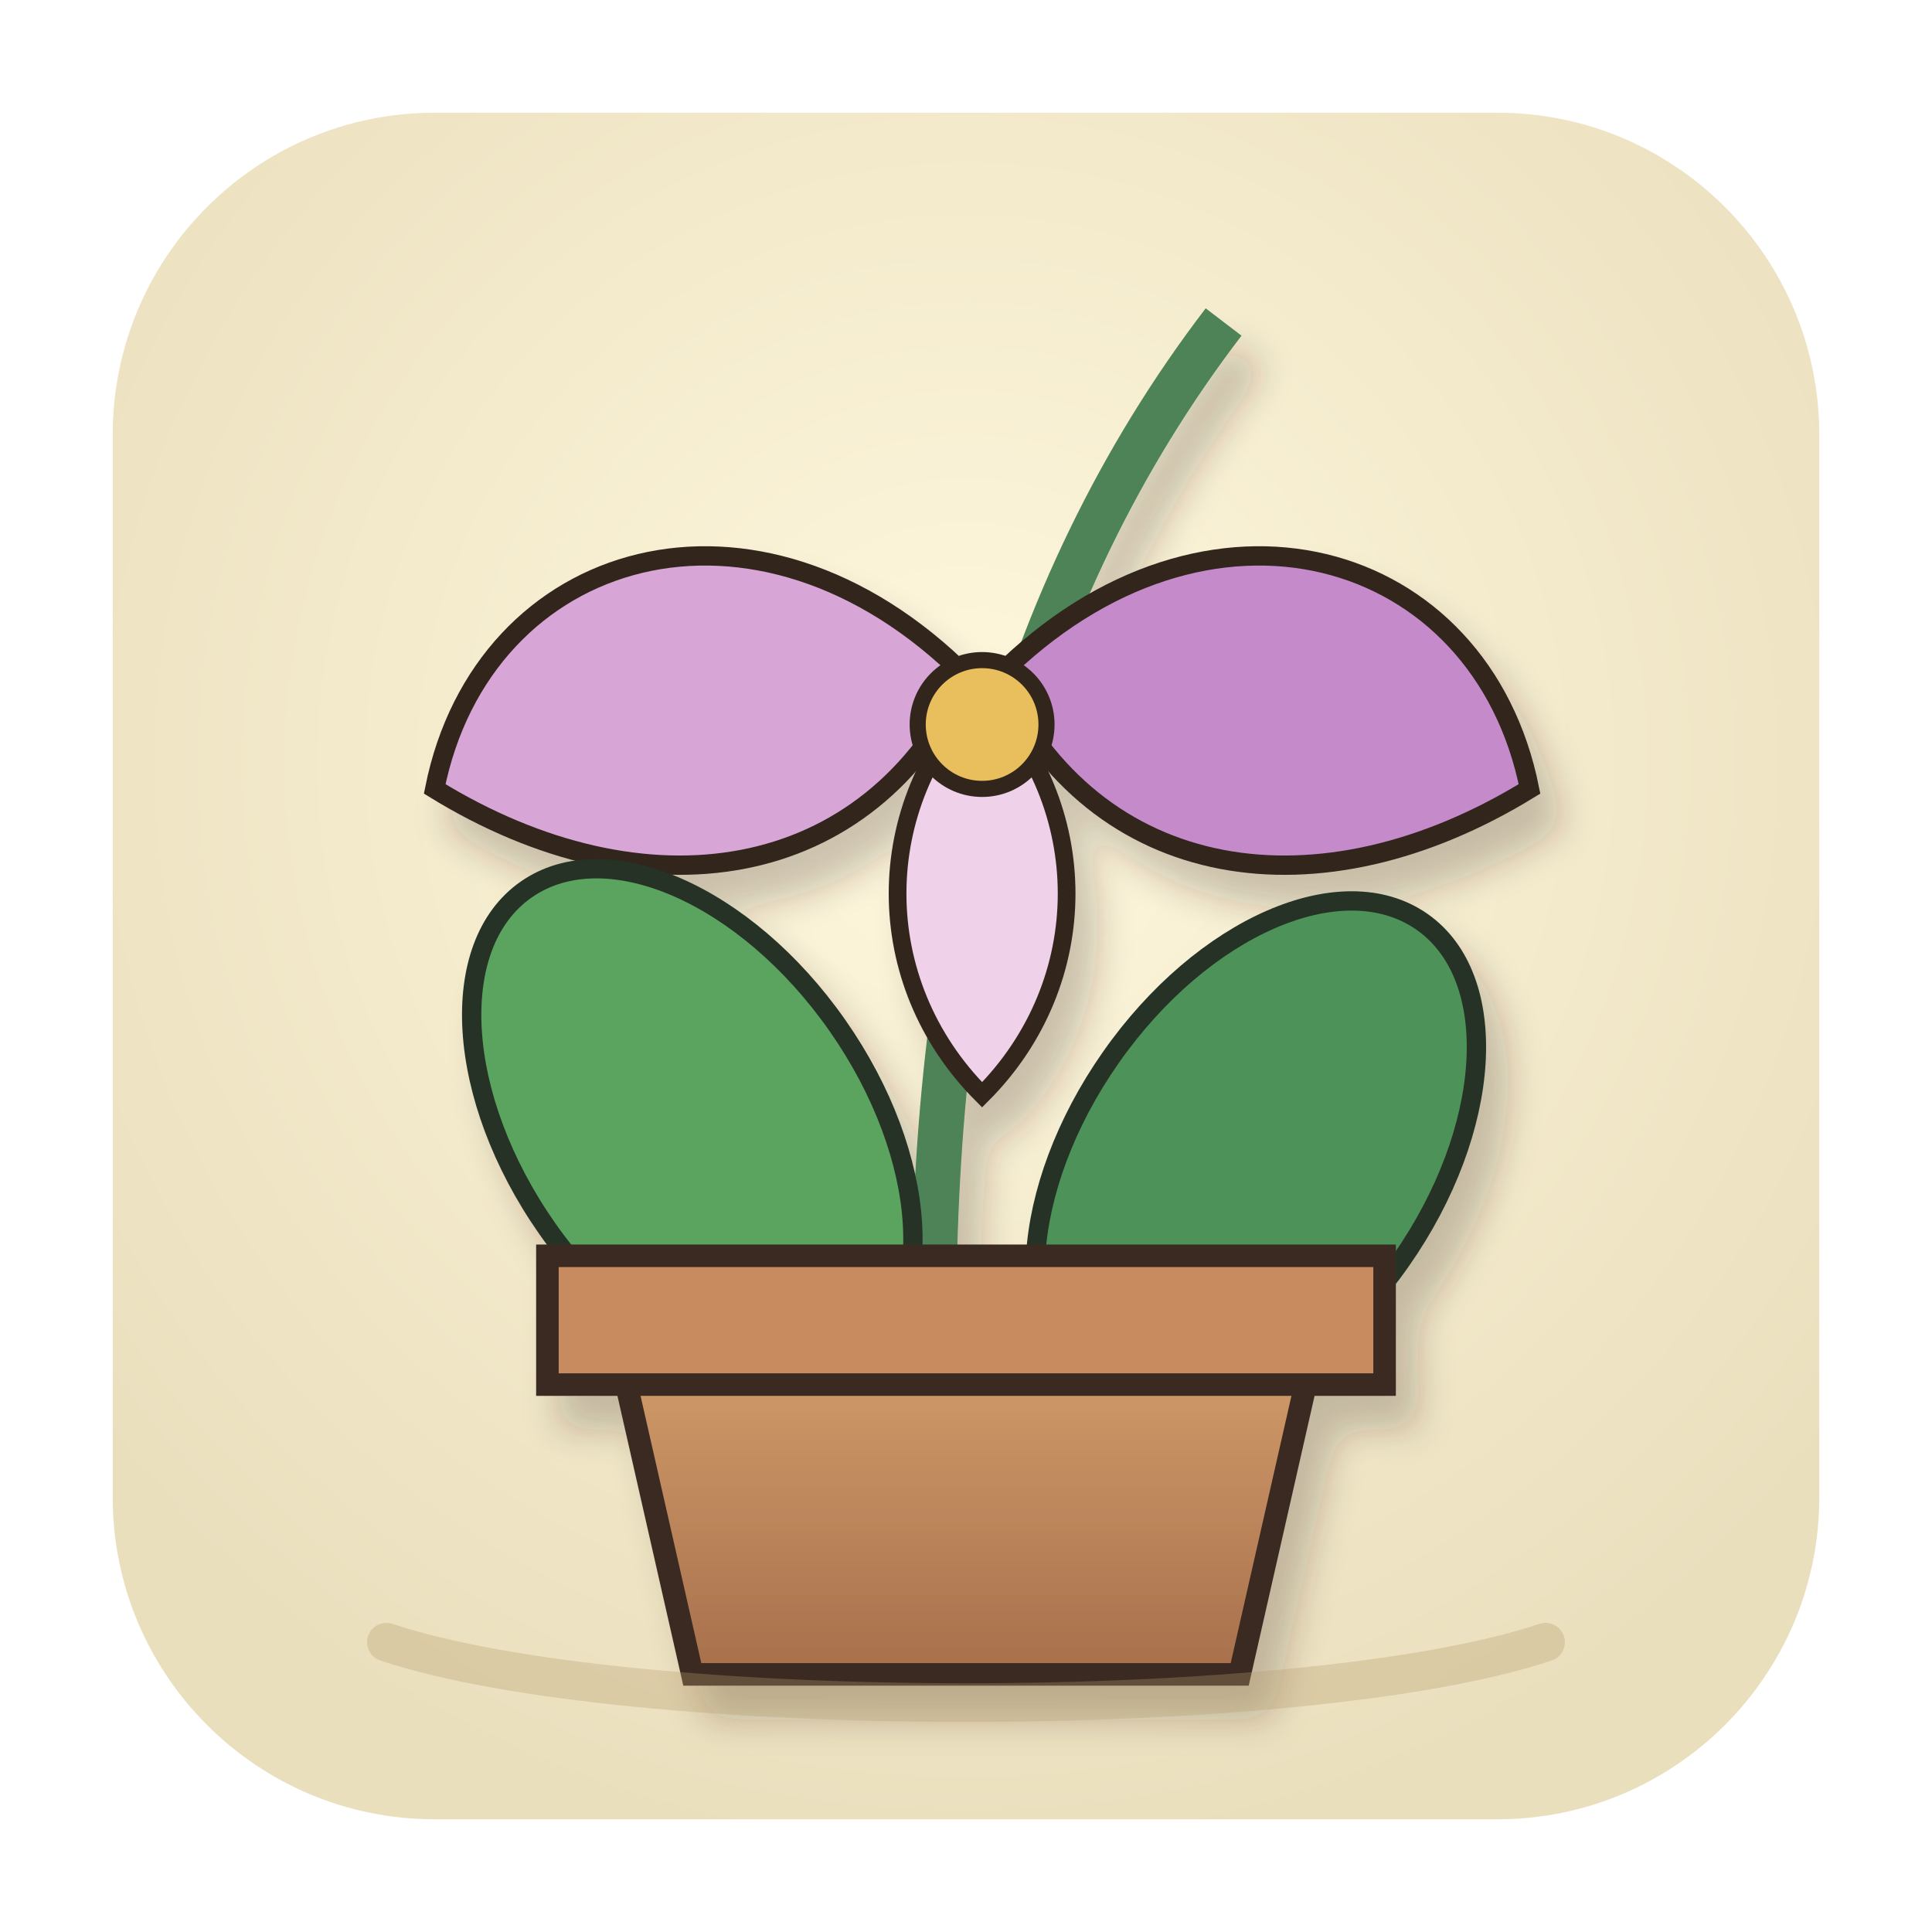
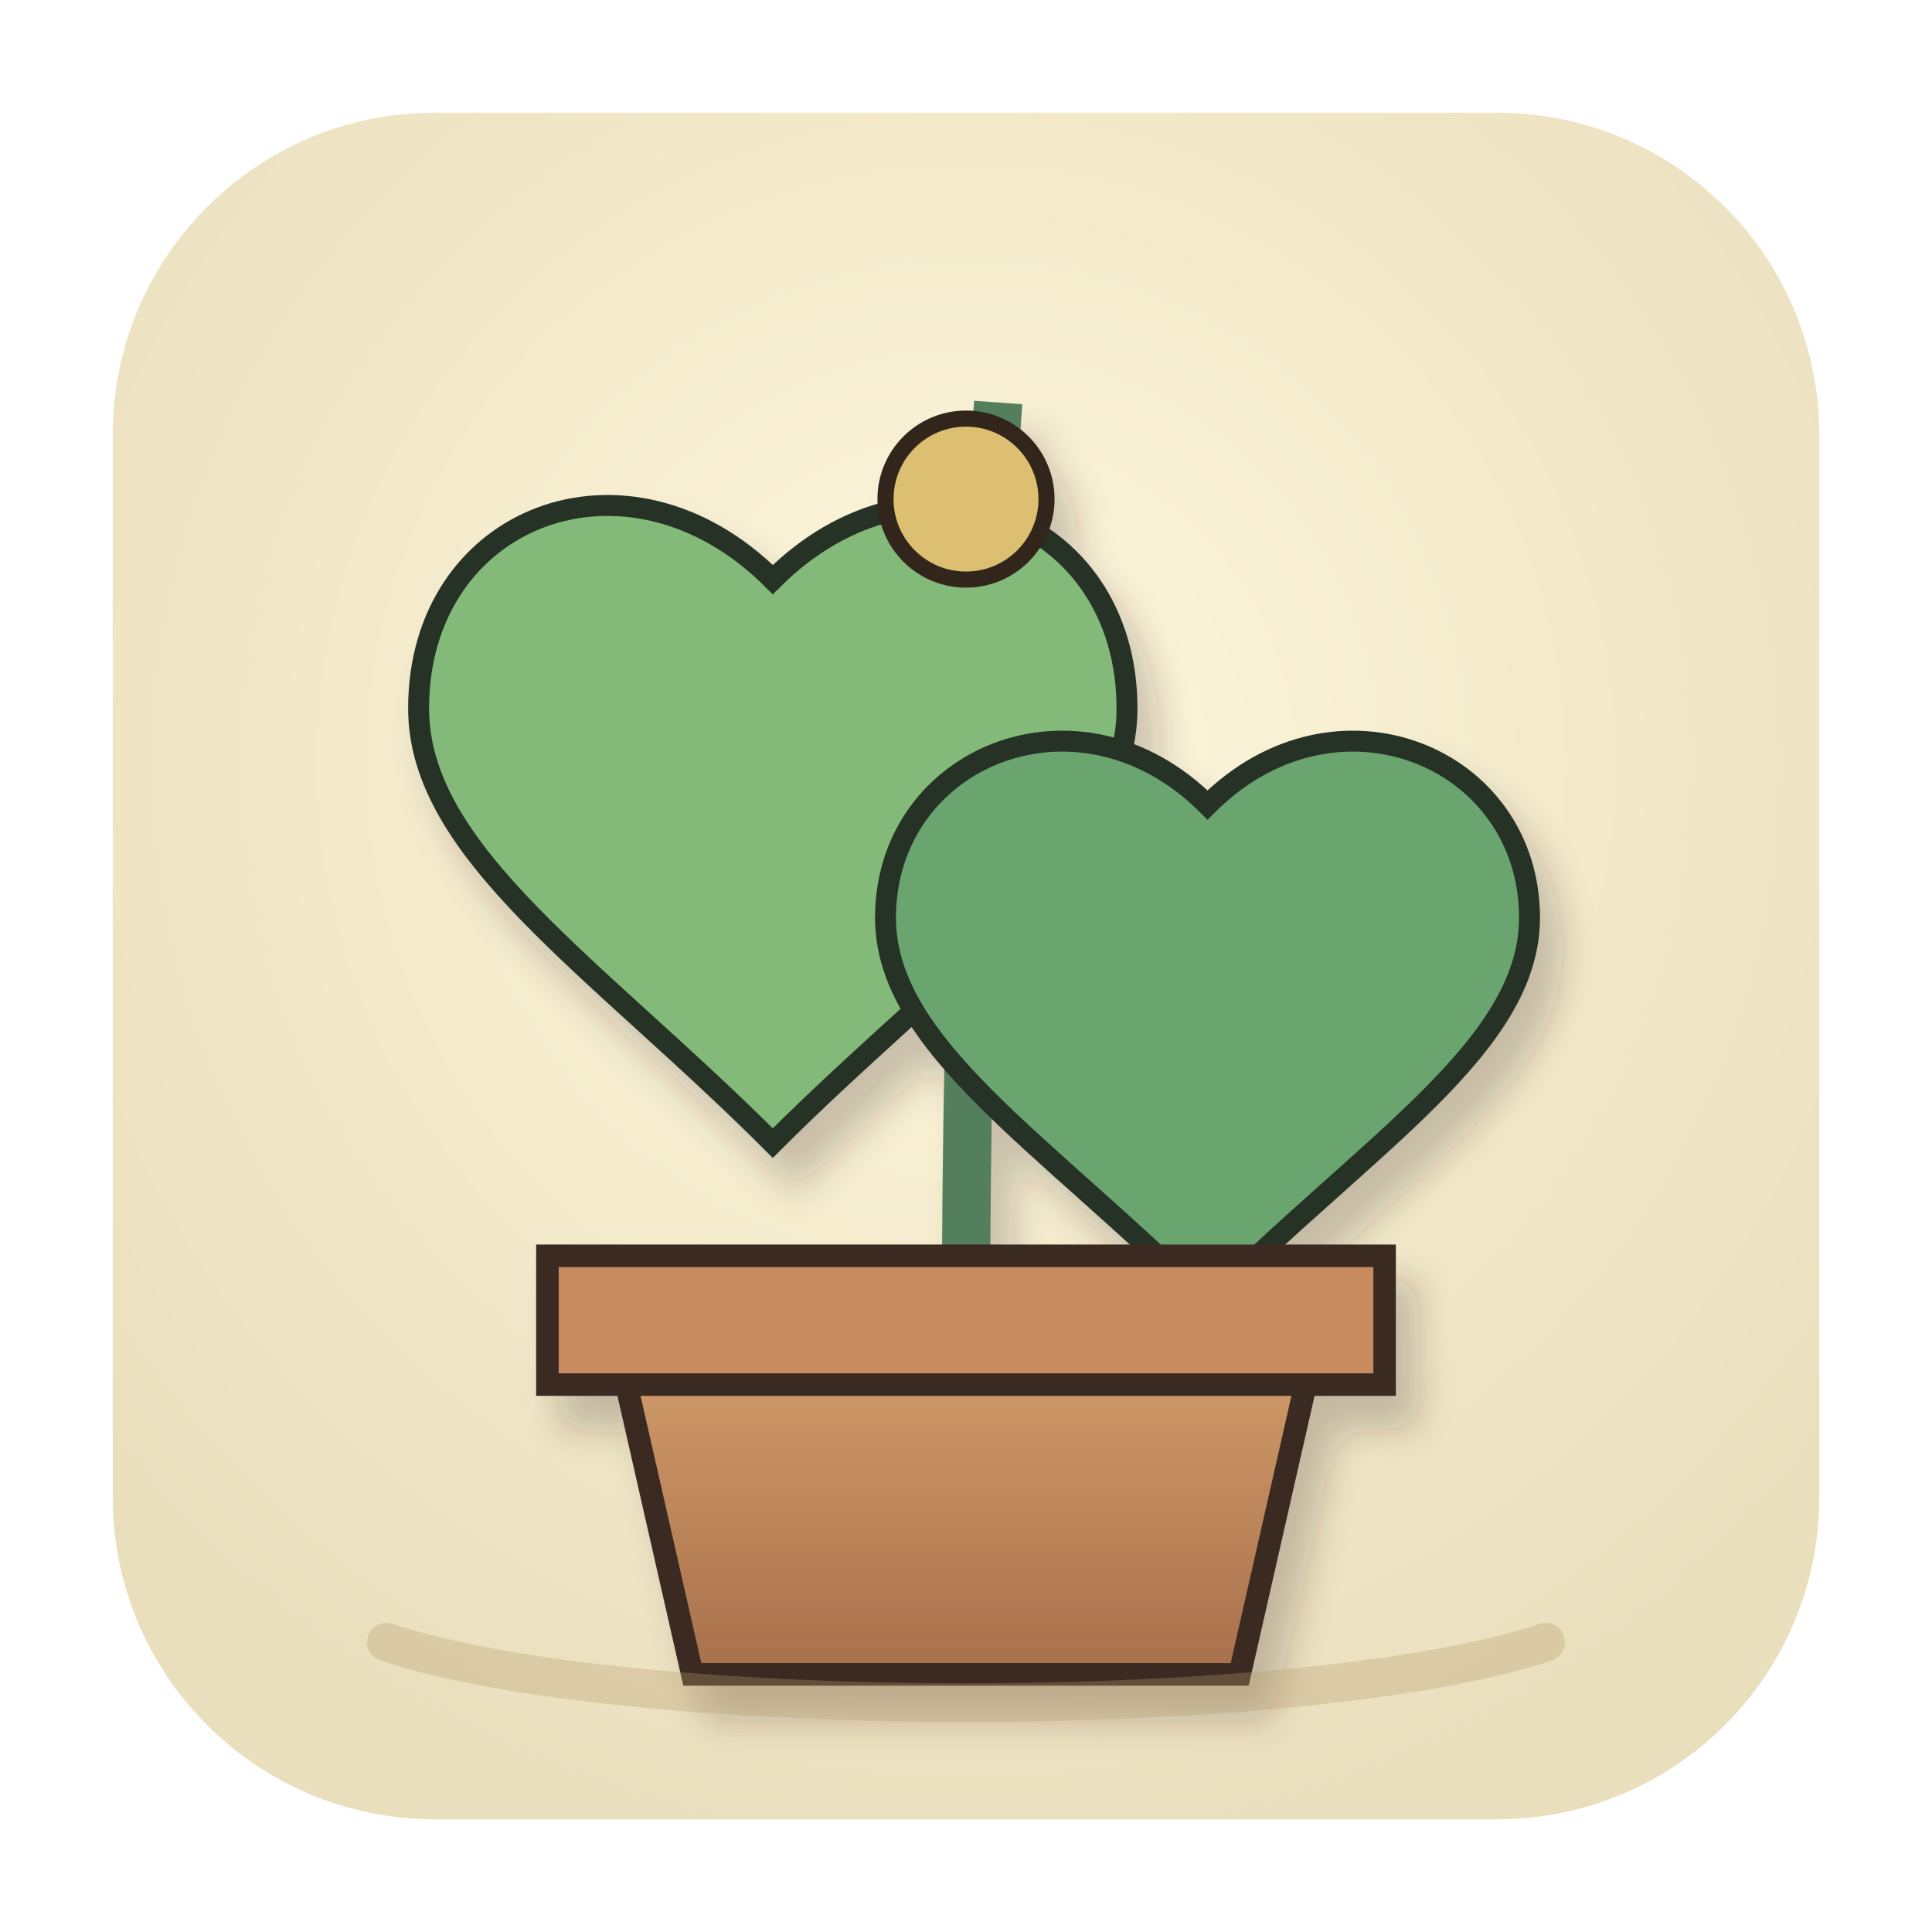
- <svg xmlns="http://www.w3.org/2000/svg" viewBox="0 0 120 120" width="120" height="120" role="img" aria-label="蝴蝶兰识别插画">
+ <svg xmlns="http://www.w3.org/2000/svg" viewBox="0 0 120 120" width="120" height="120" role="img" aria-label="自定义植物识别插画">
  <defs>
    <radialGradient id="paper" cx="50%" cy="38%" r="65%">
      <stop offset="0" stop-color="#fff8de" />
      <stop offset="1" stop-color="#eadfbd" />
    </radialGradient>
    <linearGradient id="pot" x1="0" x2="0" y1="0" y2="1">
      <stop offset="0" stop-color="#d7a06d" />
      <stop offset="1" stop-color="#a7704c" />
    </linearGradient>
    <filter id="shadow" x="-20%" y="-20%" width="140%" height="140%">
      <feDropShadow dx="1.4" dy="2.1" stdDeviation="1.1" flood-color="#3a2a20" flood-opacity=".24" />
    </filter>
  </defs>
  <rect x="7" y="7" width="106" height="106" rx="20" fill="url(#paper)" />
  <g filter="url(#shadow)">
-     <path d="M58 82c0-24 5-45 18-62" fill="none" stroke="#4d8356" stroke-width="2.8" />
-     <path d="M60 42c-13-13-30-8-33 7 13 8 27 6 33-7z" fill="#d8a6d6" stroke="#30251d" stroke-width="1.2" />
-     <path d="M62 42c13-13 30-8 33 7-13 8-27 6-33-7z" fill="#c58aca" stroke="#30251d" stroke-width="1.2" />
-     <path d="M61 43c-7 7-7 18 0 25 7-7 7-18 0-25z" fill="#f0d1ea" stroke="#30251d" stroke-width="1.1" />
-     <circle cx="61" cy="45" r="4" fill="#e9be5c" stroke="#30251d" stroke-width="1" />
-     <ellipse cx="43" cy="70" rx="11" ry="18" transform="rotate(-35 43 70)" fill="#5aa45f" stroke="#263126" stroke-width="1.2" />
-     <ellipse cx="78" cy="72" rx="11" ry="18" transform="rotate(35 78 72)" fill="#4d9258" stroke="#263126" stroke-width="1.2" />
+     <path d="M60 82c0-23 1-43 2-57" fill="none" stroke="#537f5b" stroke-width="3" />
+     <path d="M48 36c-9-9-22-4-22 8 0 9 11 16 22 27 11-11 22-18 22-27 0-12-13-17-22-8z" fill="#83b979" stroke="#263126" stroke-width="1.3" />
+     <path d="M75 50c-8-8-20-3-20 7 0 8 10 14 20 24 10-10 20-16 20-24 0-10-12-15-20-7z" fill="#6aa56f" stroke="#263126" stroke-width="1.3" />
+     <circle cx="60" cy="31" r="5" fill="#ddbf71" stroke="#30251d" stroke-width="1" />
    <path d="M38 82h44l-5 22H43z" fill="url(#pot)" stroke="#3a2a22" stroke-width="1.4" />
    <path d="M34 78h52v8H34z" fill="#c78b5e" stroke="#3a2a22" stroke-width="1.4" rx="3" />
  </g>
  <path d="M24 102c15 5 57 5 72 0" fill="none" stroke="#b69a6c" stroke-width="2.4" opacity=".32" stroke-linecap="round" />
</svg>
